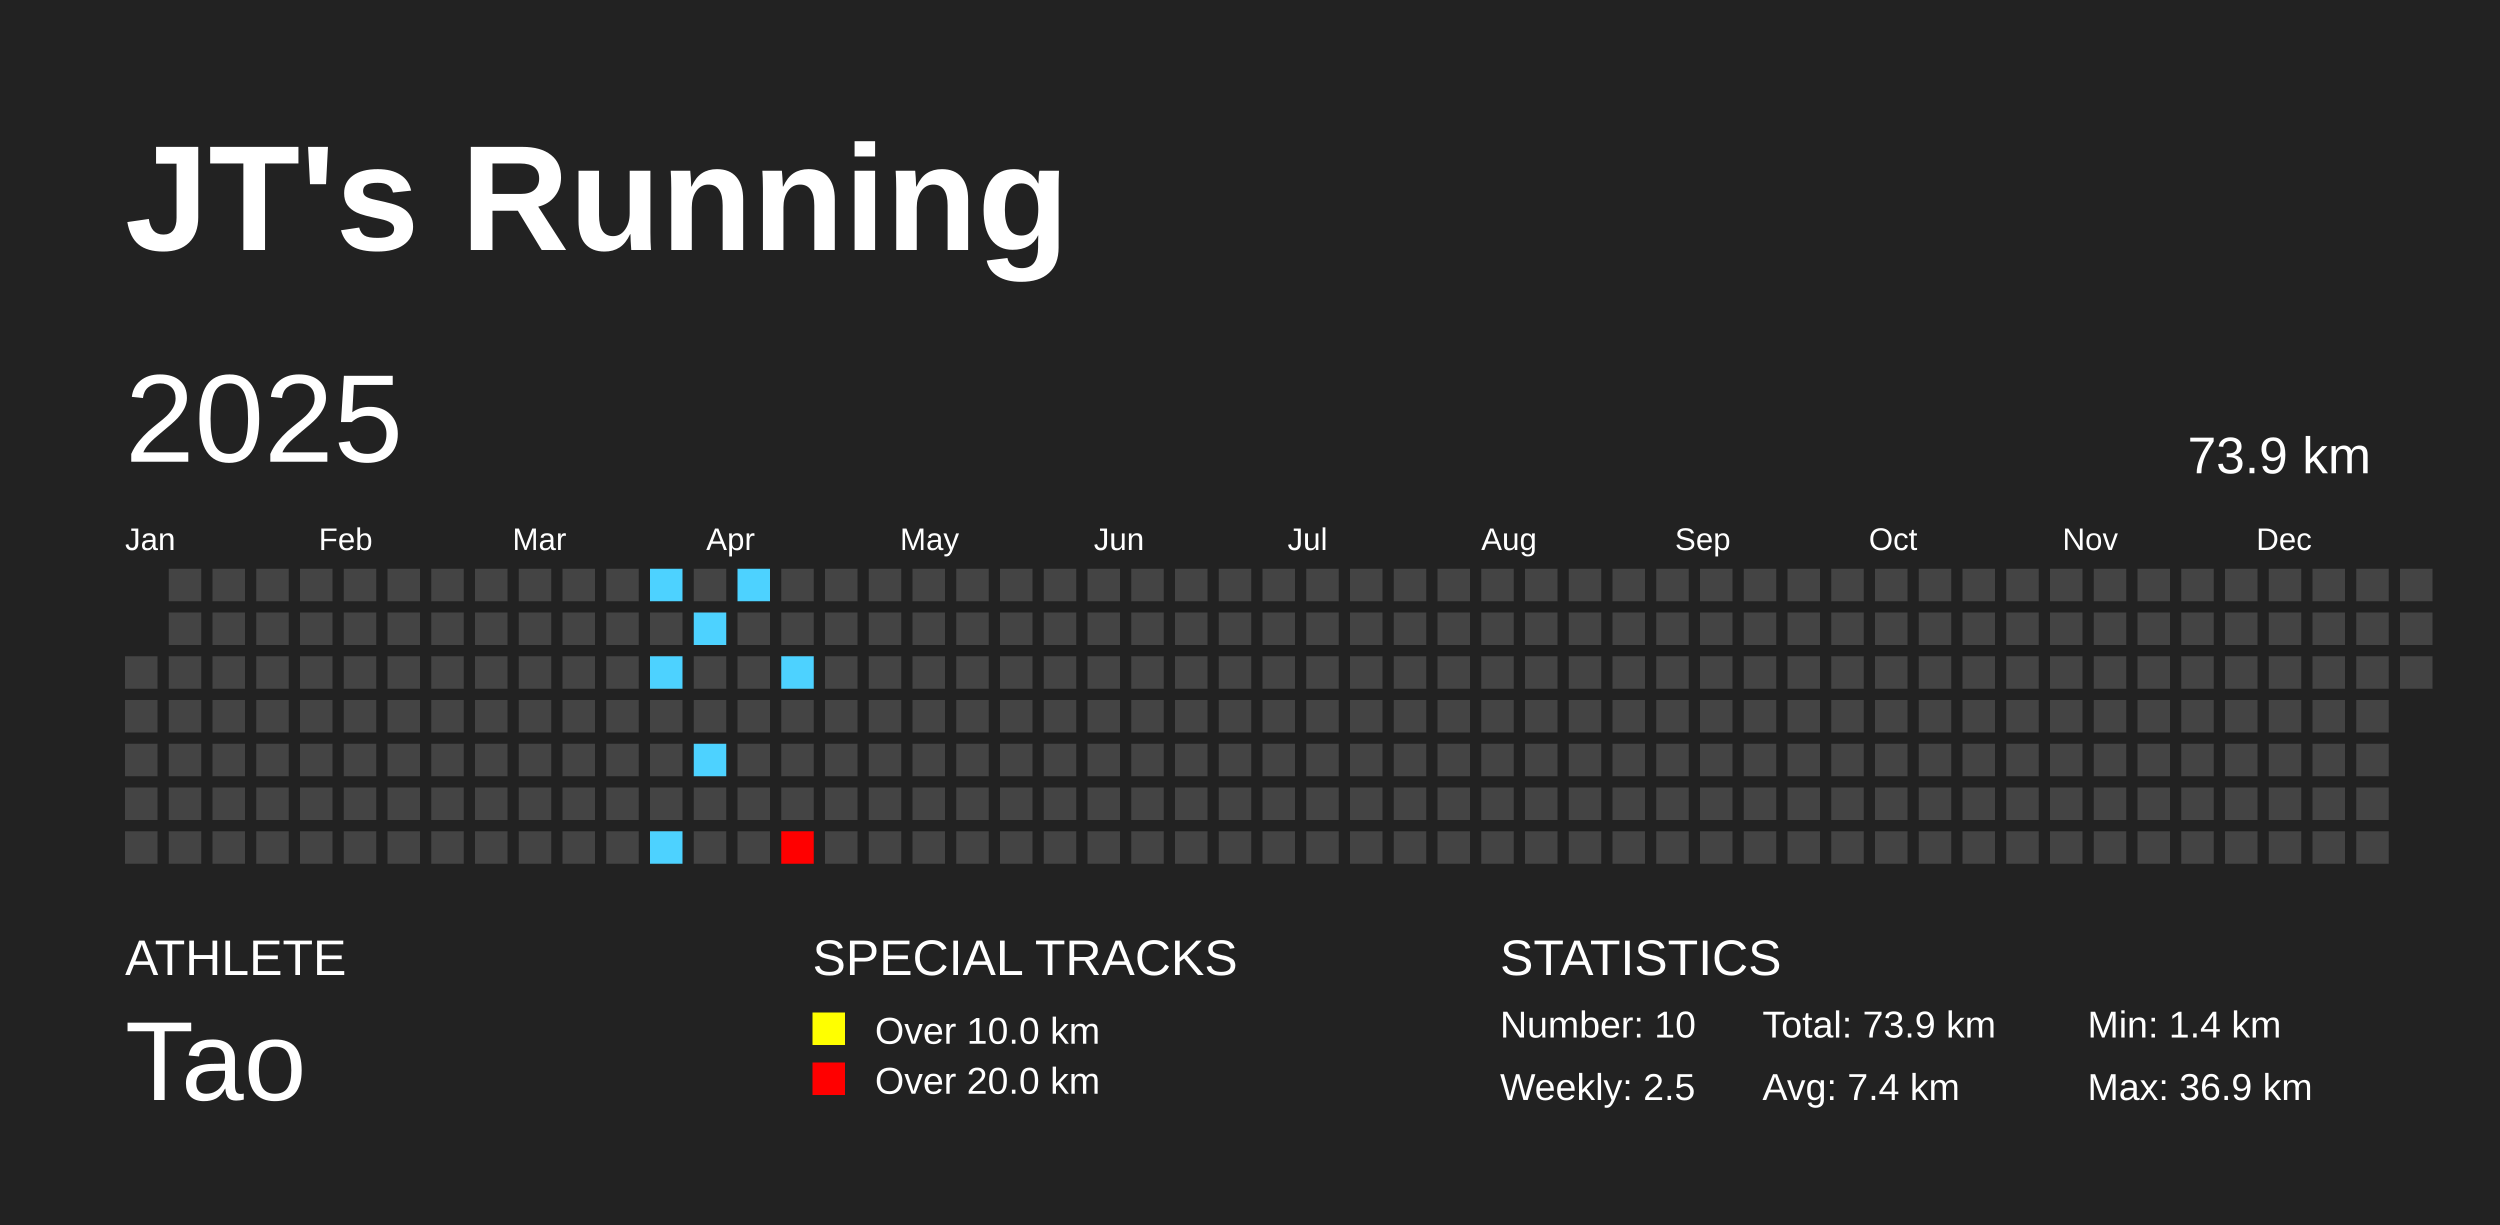
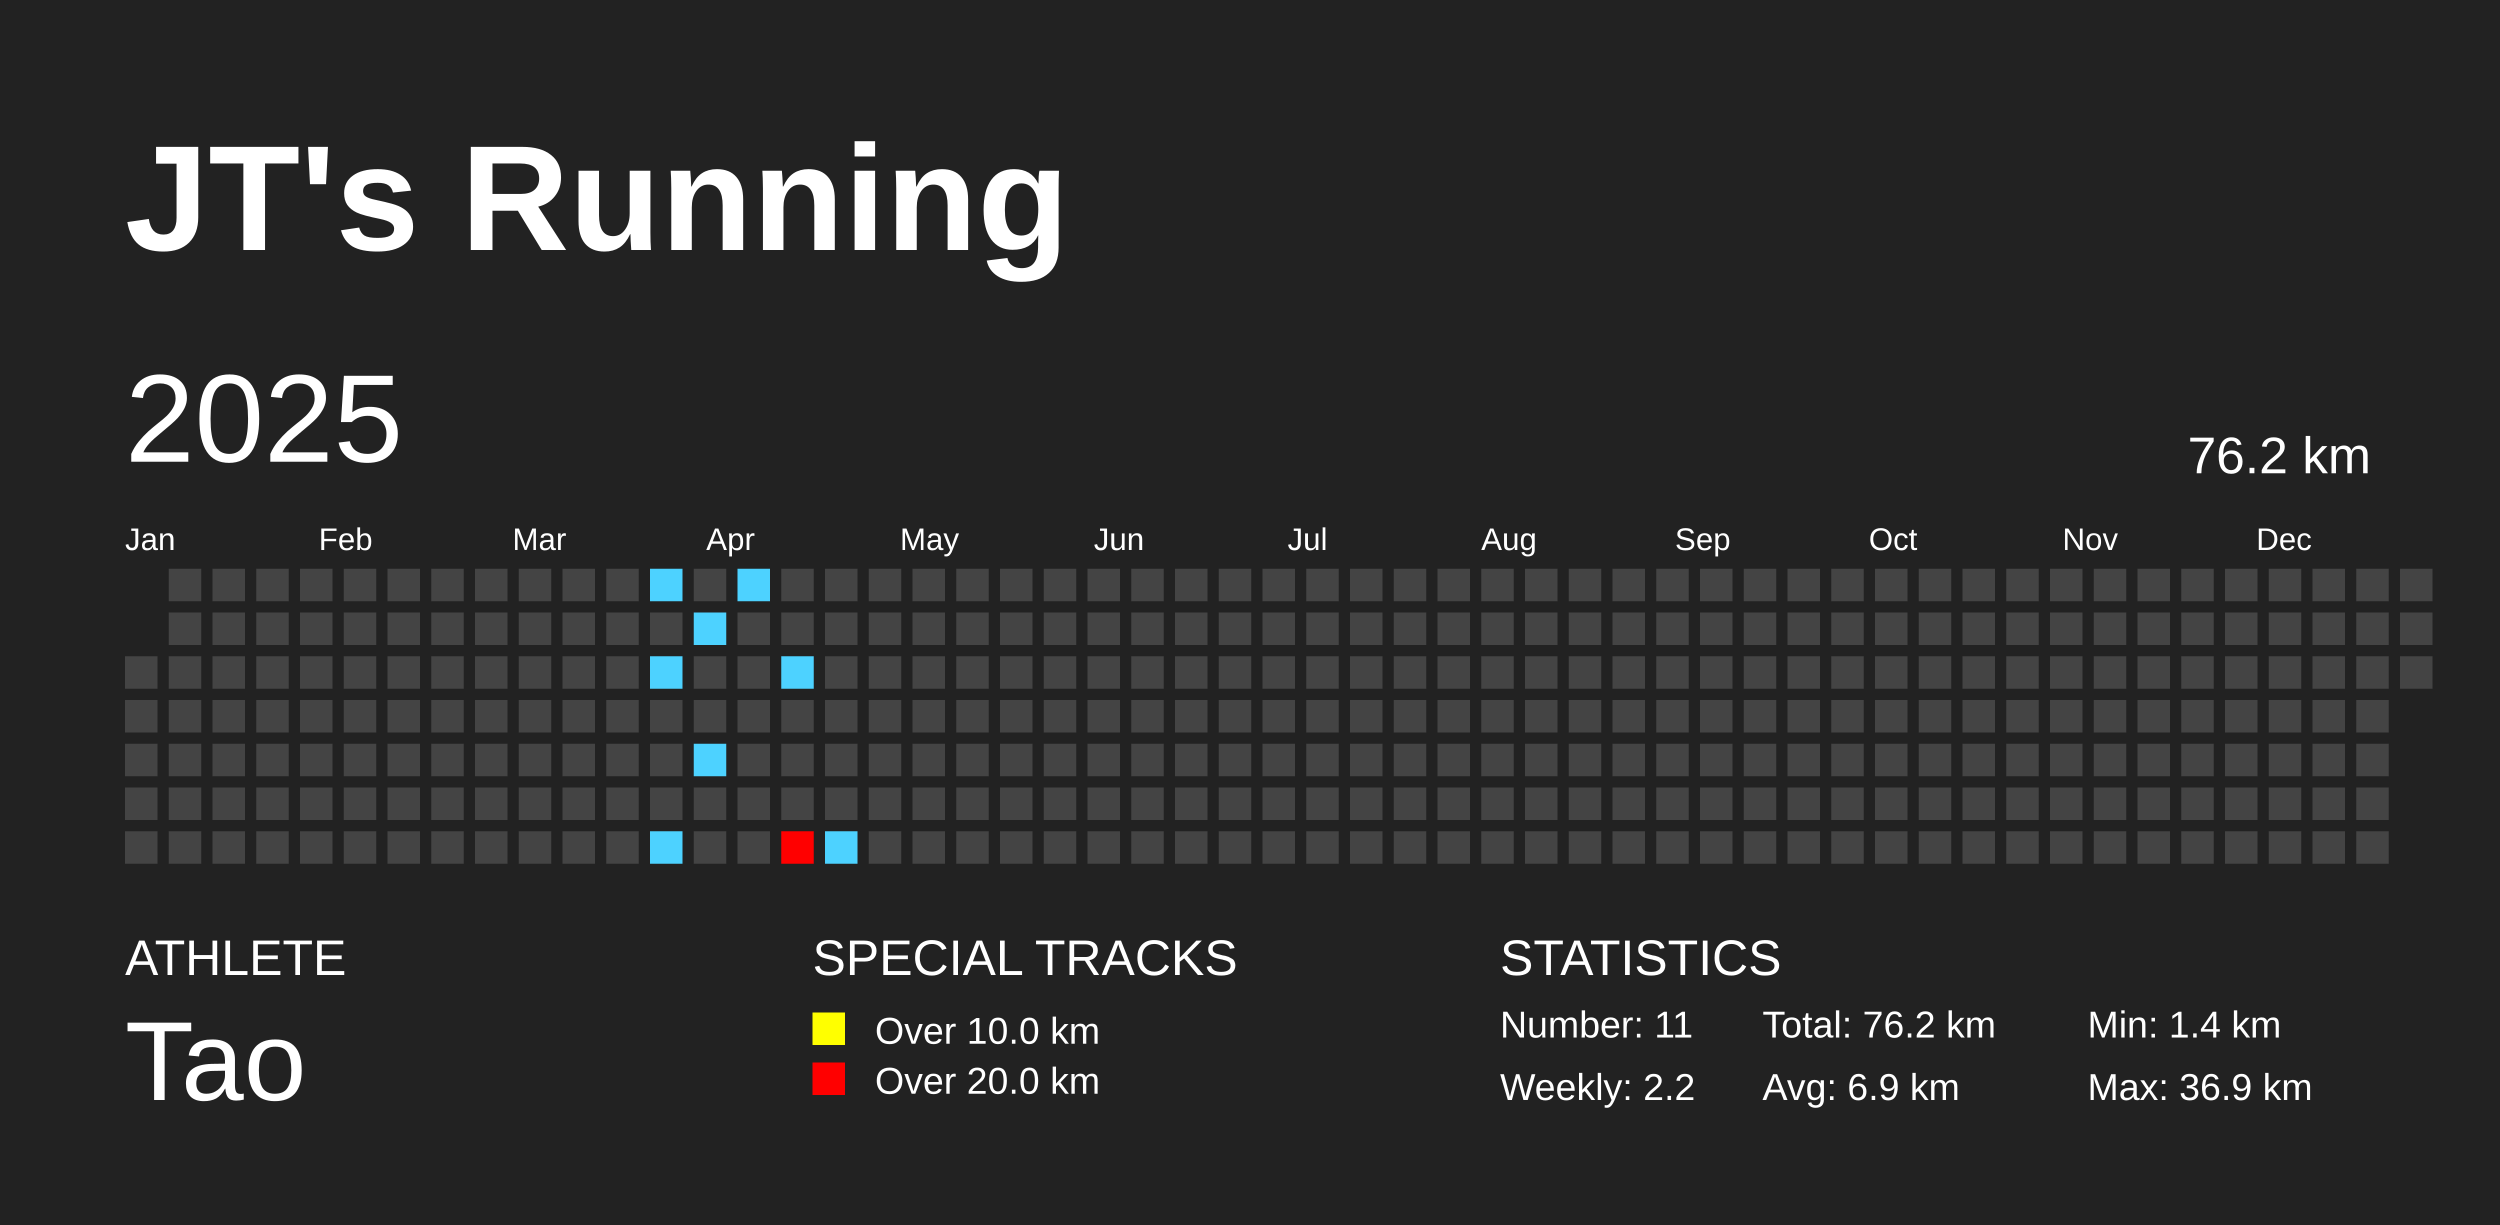
<svg xmlns="http://www.w3.org/2000/svg" baseProfile="full" height="98mm" version="1.1" viewBox="0,0,200,98" width="200mm">
  <defs />
  <rect fill="#222222" height="98" width="200" x="0" y="0" />
  <text fill="#FFFFFF" style="font-size:12px; font-family:Arial; font-weight:bold;" x="10" y="20">JT's Running</text>
  <text fill="#FFFFFF" style="font-size:4px; font-family:Arial" x="10" y="78">ATHLETE</text>
  <text fill="#FFFFFF" style="font-size:9px; font-family:Arial" x="10" y="88">Tao</text>
  <text fill="#FFFFFF" style="font-size:4px; font-family:Arial" x="65" y="78">SPECIAL TRACKS</text>
  <rect fill="yellow" height="2.6" width="2.6" x="65" y="81" />
  <text fill="#FFFFFF" style="font-size:3px; font-family:Arial" x="70" y="83.5">Over 10.0 km</text>
  <rect fill="red" height="2.6" width="2.6" x="65" y="85" />
  <text fill="#FFFFFF" style="font-size:3px; font-family:Arial" x="70" y="87.5">Over 20.0 km</text>
  <text fill="#FFFFFF" style="font-size:4px; font-family:Arial" x="120" y="78">STATISTICS</text>
-   <text fill="#FFFFFF" style="font-size:3px; font-family:Arial" x="120" y="83">Number: 10</text>
-   <text fill="#FFFFFF" style="font-size:3px; font-family:Arial" x="120" y="88">Weekly: 2.5</text>
-   <text fill="#FFFFFF" style="font-size:3px; font-family:Arial" x="141" y="83">Total: 73.9 km</text>
-   <text fill="#FFFFFF" style="font-size:3px; font-family:Arial" x="141" y="88">Avg: 7.4 km</text>
+   <text fill="#FFFFFF" style="font-size:3px; font-family:Arial" x="120" y="83">Number: 11</text>
+   <text fill="#FFFFFF" style="font-size:3px; font-family:Arial" x="120" y="88">Weekly: 2.2</text>
+   <text fill="#FFFFFF" style="font-size:3px; font-family:Arial" x="141" y="83">Total: 76.2 km</text>
+   <text fill="#FFFFFF" style="font-size:3px; font-family:Arial" x="141" y="88">Avg: 6.9 km</text>
  <text fill="#FFFFFF" style="font-size:3px; font-family:Arial" x="167" y="83">Min: 1.4 km</text>
  <text fill="#FFFFFF" style="font-size:3px; font-family:Arial" x="167" y="88">Max: 36.9 km</text>
  <text dominant-baseline="hanging" fill="#FFFFFF" style="font-size:10.0px; font-family:Arial;" x="10" y="30">2025</text>
-   <text dominant-baseline="hanging" fill="#FFFFFF" style="font-size:4.125px; font-family:Arial;" x="175" y="35">73.9 km</text>
+   <text dominant-baseline="hanging" fill="#FFFFFF" style="font-size:4.125px; font-family:Arial;" x="175" y="35">76.2 km</text>
  <text fill="#FFFFFF" style="font-size:2.5px; font-family:Arial" x="10.0" y="44">Jan</text>
  <text fill="#FFFFFF" style="font-size:2.5px; font-family:Arial" x="25.5" y="44">Feb</text>
  <text fill="#FFFFFF" style="font-size:2.5px; font-family:Arial" x="41.0" y="44">Mar</text>
  <text fill="#FFFFFF" style="font-size:2.5px; font-family:Arial" x="56.5" y="44">Apr</text>
  <text fill="#FFFFFF" style="font-size:2.5px; font-family:Arial" x="72.0" y="44">May</text>
  <text fill="#FFFFFF" style="font-size:2.5px; font-family:Arial" x="87.5" y="44">Jun</text>
  <text fill="#FFFFFF" style="font-size:2.5px; font-family:Arial" x="103.0" y="44">Jul</text>
  <text fill="#FFFFFF" style="font-size:2.5px; font-family:Arial" x="118.5" y="44">Aug</text>
  <text fill="#FFFFFF" style="font-size:2.5px; font-family:Arial" x="134.0" y="44">Sep</text>
  <text fill="#FFFFFF" style="font-size:2.5px; font-family:Arial" x="149.5" y="44">Oct</text>
  <text fill="#FFFFFF" style="font-size:2.5px; font-family:Arial" x="165.0" y="44">Nov</text>
  <text fill="#FFFFFF" style="font-size:2.5px; font-family:Arial" x="180.5" y="44">Dec</text>
  <rect fill="#444444" height="2.6" width="2.6" x="10.0" y="52.5" />
  <rect fill="#444444" height="2.6" width="2.6" x="10.0" y="56.0" />
  <rect fill="#444444" height="2.6" width="2.6" x="10.0" y="59.5" />
  <rect fill="#444444" height="2.6" width="2.6" x="10.0" y="63.0" />
  <rect fill="#444444" height="2.6" width="2.6" x="10.0" y="66.5" />
  <rect fill="#444444" height="2.6" width="2.6" x="13.5" y="45.5" />
  <rect fill="#444444" height="2.6" width="2.6" x="13.5" y="49.0" />
  <rect fill="#444444" height="2.6" width="2.6" x="13.5" y="52.5" />
  <rect fill="#444444" height="2.6" width="2.6" x="13.5" y="56.0" />
  <rect fill="#444444" height="2.6" width="2.6" x="13.5" y="59.5" />
  <rect fill="#444444" height="2.6" width="2.6" x="13.5" y="63.0" />
  <rect fill="#444444" height="2.6" width="2.6" x="13.5" y="66.5" />
  <rect fill="#444444" height="2.6" width="2.6" x="17.0" y="45.5" />
  <rect fill="#444444" height="2.6" width="2.6" x="17.0" y="49.0" />
  <rect fill="#444444" height="2.6" width="2.6" x="17.0" y="52.5" />
  <rect fill="#444444" height="2.6" width="2.6" x="17.0" y="56.0" />
  <rect fill="#444444" height="2.6" width="2.6" x="17.0" y="59.5" />
  <rect fill="#444444" height="2.6" width="2.6" x="17.0" y="63.0" />
  <rect fill="#444444" height="2.6" width="2.6" x="17.0" y="66.5" />
  <rect fill="#444444" height="2.6" width="2.6" x="20.5" y="45.5" />
  <rect fill="#444444" height="2.6" width="2.6" x="20.5" y="49.0" />
  <rect fill="#444444" height="2.6" width="2.6" x="20.5" y="52.5" />
  <rect fill="#444444" height="2.6" width="2.6" x="20.5" y="56.0" />
  <rect fill="#444444" height="2.6" width="2.6" x="20.5" y="59.5" />
  <rect fill="#444444" height="2.6" width="2.6" x="20.5" y="63.0" />
  <rect fill="#444444" height="2.6" width="2.6" x="20.5" y="66.5" />
  <rect fill="#444444" height="2.6" width="2.6" x="24.0" y="45.5" />
  <rect fill="#444444" height="2.6" width="2.6" x="24.0" y="49.0" />
  <rect fill="#444444" height="2.6" width="2.6" x="24.0" y="52.5" />
  <rect fill="#444444" height="2.6" width="2.6" x="24.0" y="56.0" />
  <rect fill="#444444" height="2.6" width="2.6" x="24.0" y="59.5" />
  <rect fill="#444444" height="2.6" width="2.6" x="24.0" y="63.0" />
  <rect fill="#444444" height="2.6" width="2.6" x="24.0" y="66.5" />
  <rect fill="#444444" height="2.6" width="2.6" x="27.5" y="45.5" />
  <rect fill="#444444" height="2.6" width="2.6" x="27.5" y="49.0" />
  <rect fill="#444444" height="2.6" width="2.6" x="27.5" y="52.5" />
  <rect fill="#444444" height="2.6" width="2.6" x="27.5" y="56.0" />
  <rect fill="#444444" height="2.6" width="2.6" x="27.5" y="59.5" />
  <rect fill="#444444" height="2.6" width="2.6" x="27.5" y="63.0" />
  <rect fill="#444444" height="2.6" width="2.6" x="27.5" y="66.5" />
  <rect fill="#444444" height="2.6" width="2.6" x="31.0" y="45.5" />
  <rect fill="#444444" height="2.6" width="2.6" x="31.0" y="49.0" />
  <rect fill="#444444" height="2.6" width="2.6" x="31.0" y="52.5" />
  <rect fill="#444444" height="2.6" width="2.6" x="31.0" y="56.0" />
  <rect fill="#444444" height="2.6" width="2.6" x="31.0" y="59.5" />
  <rect fill="#444444" height="2.6" width="2.6" x="31.0" y="63.0" />
  <rect fill="#444444" height="2.6" width="2.6" x="31.0" y="66.5" />
  <rect fill="#444444" height="2.6" width="2.6" x="34.5" y="45.5" />
  <rect fill="#444444" height="2.6" width="2.6" x="34.5" y="49.0" />
  <rect fill="#444444" height="2.6" width="2.6" x="34.5" y="52.5" />
  <rect fill="#444444" height="2.6" width="2.6" x="34.5" y="56.0" />
  <rect fill="#444444" height="2.6" width="2.6" x="34.5" y="59.5" />
  <rect fill="#444444" height="2.6" width="2.6" x="34.5" y="63.0" />
  <rect fill="#444444" height="2.6" width="2.6" x="34.5" y="66.5" />
  <rect fill="#444444" height="2.6" width="2.6" x="38.0" y="45.5" />
  <rect fill="#444444" height="2.6" width="2.6" x="38.0" y="49.0" />
  <rect fill="#444444" height="2.6" width="2.6" x="38.0" y="52.5" />
  <rect fill="#444444" height="2.6" width="2.6" x="38.0" y="56.0" />
  <rect fill="#444444" height="2.6" width="2.6" x="38.0" y="59.5" />
  <rect fill="#444444" height="2.6" width="2.6" x="38.0" y="63.0" />
  <rect fill="#444444" height="2.6" width="2.6" x="38.0" y="66.5" />
  <rect fill="#444444" height="2.6" width="2.6" x="41.5" y="45.5" />
  <rect fill="#444444" height="2.6" width="2.6" x="41.5" y="49.0" />
  <rect fill="#444444" height="2.6" width="2.6" x="41.5" y="52.5" />
  <rect fill="#444444" height="2.6" width="2.6" x="41.5" y="56.0" />
  <rect fill="#444444" height="2.6" width="2.6" x="41.5" y="59.5" />
  <rect fill="#444444" height="2.6" width="2.6" x="41.5" y="63.0" />
  <rect fill="#444444" height="2.6" width="2.6" x="41.5" y="66.5" />
  <rect fill="#444444" height="2.6" width="2.6" x="45.0" y="45.5" />
  <rect fill="#444444" height="2.6" width="2.6" x="45.0" y="49.0" />
  <rect fill="#444444" height="2.6" width="2.6" x="45.0" y="52.5" />
  <rect fill="#444444" height="2.6" width="2.6" x="45.0" y="56.0" />
  <rect fill="#444444" height="2.6" width="2.6" x="45.0" y="59.5" />
  <rect fill="#444444" height="2.6" width="2.6" x="45.0" y="63.0" />
  <rect fill="#444444" height="2.6" width="2.6" x="45.0" y="66.5" />
  <rect fill="#444444" height="2.6" width="2.6" x="48.5" y="45.5" />
  <rect fill="#444444" height="2.6" width="2.6" x="48.5" y="49.0" />
  <rect fill="#444444" height="2.6" width="2.6" x="48.5" y="52.5" />
  <rect fill="#444444" height="2.6" width="2.6" x="48.5" y="56.0" />
  <rect fill="#444444" height="2.6" width="2.6" x="48.5" y="59.5" />
  <rect fill="#444444" height="2.6" width="2.6" x="48.5" y="63.0" />
  <rect fill="#444444" height="2.6" width="2.6" x="48.5" y="66.5" />
  <rect fill="#4dd2ff" height="2.6" width="2.6" x="52.0" y="45.5" />
  <rect fill="#444444" height="2.6" width="2.6" x="52.0" y="49.0" />
  <rect fill="#4dd2ff" height="2.6" width="2.6" x="52.0" y="52.5" />
  <rect fill="#444444" height="2.6" width="2.6" x="52.0" y="56.0" />
  <rect fill="#444444" height="2.6" width="2.6" x="52.0" y="59.5" />
  <rect fill="#444444" height="2.6" width="2.6" x="52.0" y="63.0" />
  <rect fill="#4dd2ff" height="2.6" width="2.6" x="52.0" y="66.5" />
  <rect fill="#444444" height="2.6" width="2.6" x="55.5" y="45.5" />
  <rect fill="#4dd2ff" height="2.6" width="2.6" x="55.5" y="49.0" />
  <rect fill="#444444" height="2.6" width="2.6" x="55.5" y="52.5" />
  <rect fill="#444444" height="2.6" width="2.6" x="55.5" y="56.0" />
  <rect fill="#4dd2ff" height="2.6" width="2.6" x="55.5" y="59.5" />
  <rect fill="#444444" height="2.6" width="2.6" x="55.5" y="63.0" />
  <rect fill="#444444" height="2.6" width="2.6" x="55.5" y="66.5" />
  <rect fill="#4dd2ff" height="2.6" width="2.6" x="59.0" y="45.5" />
  <rect fill="#444444" height="2.6" width="2.6" x="59.0" y="49.0" />
  <rect fill="#444444" height="2.6" width="2.6" x="59.0" y="52.5" />
  <rect fill="#444444" height="2.6" width="2.6" x="59.0" y="56.0" />
  <rect fill="#444444" height="2.6" width="2.6" x="59.0" y="59.5" />
  <rect fill="#444444" height="2.6" width="2.6" x="59.0" y="63.0" />
  <rect fill="#444444" height="2.6" width="2.6" x="59.0" y="66.5" />
  <rect fill="#444444" height="2.6" width="2.6" x="62.5" y="45.5" />
  <rect fill="#444444" height="2.6" width="2.6" x="62.5" y="49.0" />
  <rect fill="#4dd2ff" height="2.6" width="2.6" x="62.5" y="52.5" />
  <rect fill="#444444" height="2.6" width="2.6" x="62.5" y="56.0" />
  <rect fill="#444444" height="2.6" width="2.6" x="62.5" y="59.5" />
  <rect fill="#444444" height="2.6" width="2.6" x="62.5" y="63.0" />
  <rect fill="red" height="2.6" width="2.6" x="62.5" y="66.5" />
  <rect fill="#444444" height="2.6" width="2.6" x="66.0" y="45.5" />
  <rect fill="#444444" height="2.6" width="2.6" x="66.0" y="49.0" />
  <rect fill="#444444" height="2.6" width="2.6" x="66.0" y="52.5" />
  <rect fill="#444444" height="2.6" width="2.6" x="66.0" y="56.0" />
  <rect fill="#444444" height="2.6" width="2.6" x="66.0" y="59.5" />
  <rect fill="#444444" height="2.6" width="2.6" x="66.0" y="63.0" />
-   <rect fill="#444444" height="2.6" width="2.6" x="66.0" y="66.5" />
+   <rect fill="#4dd2ff" height="2.6" width="2.6" x="66.0" y="66.5" />
  <rect fill="#444444" height="2.6" width="2.6" x="69.5" y="45.5" />
  <rect fill="#444444" height="2.6" width="2.6" x="69.5" y="49.0" />
  <rect fill="#444444" height="2.6" width="2.6" x="69.5" y="52.5" />
  <rect fill="#444444" height="2.6" width="2.6" x="69.5" y="56.0" />
  <rect fill="#444444" height="2.6" width="2.6" x="69.5" y="59.5" />
  <rect fill="#444444" height="2.6" width="2.6" x="69.5" y="63.0" />
  <rect fill="#444444" height="2.6" width="2.6" x="69.5" y="66.5" />
  <rect fill="#444444" height="2.6" width="2.6" x="73.0" y="45.5" />
  <rect fill="#444444" height="2.6" width="2.6" x="73.0" y="49.0" />
  <rect fill="#444444" height="2.6" width="2.6" x="73.0" y="52.5" />
  <rect fill="#444444" height="2.6" width="2.6" x="73.0" y="56.0" />
  <rect fill="#444444" height="2.6" width="2.6" x="73.0" y="59.5" />
  <rect fill="#444444" height="2.6" width="2.6" x="73.0" y="63.0" />
  <rect fill="#444444" height="2.6" width="2.6" x="73.0" y="66.5" />
  <rect fill="#444444" height="2.6" width="2.6" x="76.5" y="45.5" />
  <rect fill="#444444" height="2.6" width="2.6" x="76.5" y="49.0" />
  <rect fill="#444444" height="2.6" width="2.6" x="76.5" y="52.5" />
  <rect fill="#444444" height="2.6" width="2.6" x="76.5" y="56.0" />
  <rect fill="#444444" height="2.6" width="2.6" x="76.5" y="59.5" />
  <rect fill="#444444" height="2.6" width="2.6" x="76.5" y="63.0" />
  <rect fill="#444444" height="2.6" width="2.6" x="76.5" y="66.5" />
  <rect fill="#444444" height="2.6" width="2.6" x="80.0" y="45.5" />
  <rect fill="#444444" height="2.6" width="2.6" x="80.0" y="49.0" />
  <rect fill="#444444" height="2.6" width="2.6" x="80.0" y="52.5" />
  <rect fill="#444444" height="2.6" width="2.6" x="80.0" y="56.0" />
  <rect fill="#444444" height="2.6" width="2.6" x="80.0" y="59.5" />
  <rect fill="#444444" height="2.6" width="2.6" x="80.0" y="63.0" />
  <rect fill="#444444" height="2.6" width="2.6" x="80.0" y="66.5" />
  <rect fill="#444444" height="2.6" width="2.6" x="83.5" y="45.5" />
  <rect fill="#444444" height="2.6" width="2.6" x="83.5" y="49.0" />
  <rect fill="#444444" height="2.6" width="2.6" x="83.5" y="52.5" />
  <rect fill="#444444" height="2.6" width="2.6" x="83.5" y="56.0" />
  <rect fill="#444444" height="2.6" width="2.6" x="83.5" y="59.5" />
  <rect fill="#444444" height="2.6" width="2.6" x="83.5" y="63.0" />
  <rect fill="#444444" height="2.6" width="2.6" x="83.5" y="66.5" />
  <rect fill="#444444" height="2.6" width="2.6" x="87.0" y="45.5" />
  <rect fill="#444444" height="2.6" width="2.6" x="87.0" y="49.0" />
  <rect fill="#444444" height="2.6" width="2.6" x="87.0" y="52.5" />
  <rect fill="#444444" height="2.6" width="2.6" x="87.0" y="56.0" />
  <rect fill="#444444" height="2.6" width="2.6" x="87.0" y="59.5" />
  <rect fill="#444444" height="2.6" width="2.6" x="87.0" y="63.0" />
  <rect fill="#444444" height="2.6" width="2.6" x="87.0" y="66.5" />
  <rect fill="#444444" height="2.6" width="2.6" x="90.5" y="45.5" />
  <rect fill="#444444" height="2.6" width="2.6" x="90.5" y="49.0" />
  <rect fill="#444444" height="2.6" width="2.6" x="90.5" y="52.5" />
  <rect fill="#444444" height="2.6" width="2.6" x="90.5" y="56.0" />
  <rect fill="#444444" height="2.6" width="2.6" x="90.5" y="59.5" />
  <rect fill="#444444" height="2.6" width="2.6" x="90.5" y="63.0" />
  <rect fill="#444444" height="2.6" width="2.6" x="90.5" y="66.5" />
  <rect fill="#444444" height="2.6" width="2.6" x="94.0" y="45.5" />
  <rect fill="#444444" height="2.6" width="2.6" x="94.0" y="49.0" />
  <rect fill="#444444" height="2.6" width="2.6" x="94.0" y="52.5" />
  <rect fill="#444444" height="2.6" width="2.6" x="94.0" y="56.0" />
  <rect fill="#444444" height="2.6" width="2.6" x="94.0" y="59.5" />
  <rect fill="#444444" height="2.6" width="2.6" x="94.0" y="63.0" />
  <rect fill="#444444" height="2.6" width="2.6" x="94.0" y="66.5" />
  <rect fill="#444444" height="2.6" width="2.6" x="97.5" y="45.5" />
  <rect fill="#444444" height="2.6" width="2.6" x="97.5" y="49.0" />
  <rect fill="#444444" height="2.6" width="2.6" x="97.5" y="52.5" />
  <rect fill="#444444" height="2.6" width="2.6" x="97.5" y="56.0" />
  <rect fill="#444444" height="2.6" width="2.6" x="97.5" y="59.5" />
  <rect fill="#444444" height="2.6" width="2.6" x="97.5" y="63.0" />
  <rect fill="#444444" height="2.6" width="2.6" x="97.5" y="66.5" />
  <rect fill="#444444" height="2.6" width="2.6" x="101.0" y="45.5" />
  <rect fill="#444444" height="2.6" width="2.6" x="101.0" y="49.0" />
  <rect fill="#444444" height="2.6" width="2.6" x="101.0" y="52.5" />
  <rect fill="#444444" height="2.6" width="2.6" x="101.0" y="56.0" />
  <rect fill="#444444" height="2.6" width="2.6" x="101.0" y="59.5" />
  <rect fill="#444444" height="2.6" width="2.6" x="101.0" y="63.0" />
  <rect fill="#444444" height="2.6" width="2.6" x="101.0" y="66.5" />
  <rect fill="#444444" height="2.6" width="2.6" x="104.5" y="45.5" />
  <rect fill="#444444" height="2.6" width="2.6" x="104.5" y="49.0" />
  <rect fill="#444444" height="2.6" width="2.6" x="104.5" y="52.5" />
  <rect fill="#444444" height="2.6" width="2.6" x="104.5" y="56.0" />
  <rect fill="#444444" height="2.6" width="2.6" x="104.5" y="59.5" />
  <rect fill="#444444" height="2.6" width="2.6" x="104.5" y="63.0" />
  <rect fill="#444444" height="2.6" width="2.6" x="104.5" y="66.5" />
  <rect fill="#444444" height="2.6" width="2.6" x="108.0" y="45.5" />
  <rect fill="#444444" height="2.6" width="2.6" x="108.0" y="49.0" />
  <rect fill="#444444" height="2.6" width="2.6" x="108.0" y="52.5" />
  <rect fill="#444444" height="2.6" width="2.6" x="108.0" y="56.0" />
  <rect fill="#444444" height="2.6" width="2.6" x="108.0" y="59.5" />
  <rect fill="#444444" height="2.6" width="2.6" x="108.0" y="63.0" />
  <rect fill="#444444" height="2.6" width="2.6" x="108.0" y="66.5" />
  <rect fill="#444444" height="2.6" width="2.6" x="111.5" y="45.5" />
  <rect fill="#444444" height="2.6" width="2.6" x="111.5" y="49.0" />
  <rect fill="#444444" height="2.6" width="2.6" x="111.5" y="52.5" />
  <rect fill="#444444" height="2.6" width="2.6" x="111.5" y="56.0" />
  <rect fill="#444444" height="2.6" width="2.6" x="111.5" y="59.5" />
  <rect fill="#444444" height="2.6" width="2.6" x="111.5" y="63.0" />
  <rect fill="#444444" height="2.6" width="2.6" x="111.5" y="66.5" />
  <rect fill="#444444" height="2.6" width="2.6" x="115.0" y="45.5" />
  <rect fill="#444444" height="2.6" width="2.6" x="115.0" y="49.0" />
  <rect fill="#444444" height="2.6" width="2.6" x="115.0" y="52.5" />
  <rect fill="#444444" height="2.6" width="2.6" x="115.0" y="56.0" />
  <rect fill="#444444" height="2.6" width="2.6" x="115.0" y="59.5" />
  <rect fill="#444444" height="2.6" width="2.6" x="115.0" y="63.0" />
  <rect fill="#444444" height="2.6" width="2.6" x="115.0" y="66.5" />
  <rect fill="#444444" height="2.6" width="2.6" x="118.5" y="45.5" />
  <rect fill="#444444" height="2.6" width="2.6" x="118.5" y="49.0" />
  <rect fill="#444444" height="2.6" width="2.6" x="118.5" y="52.5" />
  <rect fill="#444444" height="2.6" width="2.6" x="118.5" y="56.0" />
  <rect fill="#444444" height="2.6" width="2.6" x="118.5" y="59.5" />
  <rect fill="#444444" height="2.6" width="2.6" x="118.5" y="63.0" />
  <rect fill="#444444" height="2.6" width="2.6" x="118.5" y="66.5" />
  <rect fill="#444444" height="2.6" width="2.6" x="122.0" y="45.5" />
  <rect fill="#444444" height="2.6" width="2.6" x="122.0" y="49.0" />
  <rect fill="#444444" height="2.6" width="2.6" x="122.0" y="52.5" />
  <rect fill="#444444" height="2.6" width="2.6" x="122.0" y="56.0" />
  <rect fill="#444444" height="2.6" width="2.6" x="122.0" y="59.5" />
  <rect fill="#444444" height="2.6" width="2.6" x="122.0" y="63.0" />
  <rect fill="#444444" height="2.6" width="2.6" x="122.0" y="66.5" />
  <rect fill="#444444" height="2.6" width="2.6" x="125.5" y="45.5" />
  <rect fill="#444444" height="2.6" width="2.6" x="125.5" y="49.0" />
  <rect fill="#444444" height="2.6" width="2.6" x="125.5" y="52.5" />
  <rect fill="#444444" height="2.6" width="2.6" x="125.5" y="56.0" />
  <rect fill="#444444" height="2.6" width="2.6" x="125.5" y="59.5" />
  <rect fill="#444444" height="2.6" width="2.6" x="125.5" y="63.0" />
  <rect fill="#444444" height="2.6" width="2.6" x="125.5" y="66.5" />
  <rect fill="#444444" height="2.6" width="2.6" x="129.0" y="45.5" />
  <rect fill="#444444" height="2.6" width="2.6" x="129.0" y="49.0" />
  <rect fill="#444444" height="2.6" width="2.6" x="129.0" y="52.5" />
  <rect fill="#444444" height="2.6" width="2.6" x="129.0" y="56.0" />
  <rect fill="#444444" height="2.6" width="2.6" x="129.0" y="59.5" />
  <rect fill="#444444" height="2.6" width="2.6" x="129.0" y="63.0" />
  <rect fill="#444444" height="2.6" width="2.6" x="129.0" y="66.5" />
  <rect fill="#444444" height="2.6" width="2.6" x="132.5" y="45.5" />
  <rect fill="#444444" height="2.6" width="2.6" x="132.5" y="49.0" />
  <rect fill="#444444" height="2.6" width="2.6" x="132.5" y="52.5" />
  <rect fill="#444444" height="2.6" width="2.6" x="132.5" y="56.0" />
  <rect fill="#444444" height="2.6" width="2.6" x="132.5" y="59.5" />
  <rect fill="#444444" height="2.6" width="2.6" x="132.5" y="63.0" />
  <rect fill="#444444" height="2.6" width="2.6" x="132.5" y="66.5" />
  <rect fill="#444444" height="2.6" width="2.6" x="136.0" y="45.5" />
  <rect fill="#444444" height="2.6" width="2.6" x="136.0" y="49.0" />
  <rect fill="#444444" height="2.6" width="2.6" x="136.0" y="52.5" />
  <rect fill="#444444" height="2.6" width="2.6" x="136.0" y="56.0" />
  <rect fill="#444444" height="2.6" width="2.6" x="136.0" y="59.5" />
  <rect fill="#444444" height="2.6" width="2.6" x="136.0" y="63.0" />
  <rect fill="#444444" height="2.6" width="2.6" x="136.0" y="66.5" />
  <rect fill="#444444" height="2.6" width="2.6" x="139.5" y="45.5" />
  <rect fill="#444444" height="2.6" width="2.6" x="139.5" y="49.0" />
  <rect fill="#444444" height="2.6" width="2.6" x="139.5" y="52.5" />
  <rect fill="#444444" height="2.6" width="2.6" x="139.5" y="56.0" />
  <rect fill="#444444" height="2.6" width="2.6" x="139.5" y="59.5" />
  <rect fill="#444444" height="2.6" width="2.6" x="139.5" y="63.0" />
  <rect fill="#444444" height="2.6" width="2.6" x="139.5" y="66.5" />
  <rect fill="#444444" height="2.6" width="2.6" x="143.0" y="45.5" />
  <rect fill="#444444" height="2.6" width="2.6" x="143.0" y="49.0" />
  <rect fill="#444444" height="2.6" width="2.6" x="143.0" y="52.5" />
  <rect fill="#444444" height="2.6" width="2.6" x="143.0" y="56.0" />
  <rect fill="#444444" height="2.6" width="2.6" x="143.0" y="59.5" />
  <rect fill="#444444" height="2.6" width="2.6" x="143.0" y="63.0" />
  <rect fill="#444444" height="2.6" width="2.6" x="143.0" y="66.5" />
  <rect fill="#444444" height="2.6" width="2.6" x="146.5" y="45.5" />
  <rect fill="#444444" height="2.6" width="2.6" x="146.5" y="49.0" />
  <rect fill="#444444" height="2.6" width="2.6" x="146.5" y="52.5" />
  <rect fill="#444444" height="2.6" width="2.6" x="146.5" y="56.0" />
  <rect fill="#444444" height="2.6" width="2.6" x="146.5" y="59.5" />
  <rect fill="#444444" height="2.6" width="2.6" x="146.5" y="63.0" />
  <rect fill="#444444" height="2.6" width="2.6" x="146.5" y="66.5" />
  <rect fill="#444444" height="2.6" width="2.6" x="150.0" y="45.5" />
  <rect fill="#444444" height="2.6" width="2.6" x="150.0" y="49.0" />
  <rect fill="#444444" height="2.6" width="2.6" x="150.0" y="52.5" />
  <rect fill="#444444" height="2.6" width="2.6" x="150.0" y="56.0" />
  <rect fill="#444444" height="2.6" width="2.6" x="150.0" y="59.5" />
  <rect fill="#444444" height="2.6" width="2.6" x="150.0" y="63.0" />
  <rect fill="#444444" height="2.6" width="2.6" x="150.0" y="66.5" />
  <rect fill="#444444" height="2.6" width="2.6" x="153.5" y="45.5" />
  <rect fill="#444444" height="2.6" width="2.6" x="153.5" y="49.0" />
  <rect fill="#444444" height="2.6" width="2.6" x="153.5" y="52.5" />
  <rect fill="#444444" height="2.6" width="2.6" x="153.5" y="56.0" />
  <rect fill="#444444" height="2.6" width="2.6" x="153.5" y="59.5" />
  <rect fill="#444444" height="2.6" width="2.6" x="153.5" y="63.0" />
  <rect fill="#444444" height="2.6" width="2.6" x="153.5" y="66.5" />
  <rect fill="#444444" height="2.6" width="2.6" x="157.0" y="45.5" />
  <rect fill="#444444" height="2.6" width="2.6" x="157.0" y="49.0" />
  <rect fill="#444444" height="2.6" width="2.6" x="157.0" y="52.5" />
  <rect fill="#444444" height="2.6" width="2.6" x="157.0" y="56.0" />
  <rect fill="#444444" height="2.6" width="2.6" x="157.0" y="59.5" />
  <rect fill="#444444" height="2.6" width="2.6" x="157.0" y="63.0" />
  <rect fill="#444444" height="2.6" width="2.6" x="157.0" y="66.5" />
  <rect fill="#444444" height="2.6" width="2.6" x="160.5" y="45.5" />
  <rect fill="#444444" height="2.6" width="2.6" x="160.5" y="49.0" />
  <rect fill="#444444" height="2.6" width="2.6" x="160.5" y="52.5" />
  <rect fill="#444444" height="2.6" width="2.6" x="160.5" y="56.0" />
  <rect fill="#444444" height="2.6" width="2.6" x="160.5" y="59.5" />
  <rect fill="#444444" height="2.6" width="2.6" x="160.5" y="63.0" />
  <rect fill="#444444" height="2.6" width="2.6" x="160.5" y="66.5" />
  <rect fill="#444444" height="2.6" width="2.6" x="164.0" y="45.5" />
  <rect fill="#444444" height="2.6" width="2.6" x="164.0" y="49.0" />
  <rect fill="#444444" height="2.6" width="2.6" x="164.0" y="52.5" />
  <rect fill="#444444" height="2.6" width="2.6" x="164.0" y="56.0" />
  <rect fill="#444444" height="2.6" width="2.6" x="164.0" y="59.5" />
  <rect fill="#444444" height="2.6" width="2.6" x="164.0" y="63.0" />
  <rect fill="#444444" height="2.6" width="2.6" x="164.0" y="66.5" />
  <rect fill="#444444" height="2.6" width="2.6" x="167.5" y="45.5" />
  <rect fill="#444444" height="2.6" width="2.6" x="167.5" y="49.0" />
  <rect fill="#444444" height="2.6" width="2.6" x="167.5" y="52.5" />
  <rect fill="#444444" height="2.6" width="2.6" x="167.5" y="56.0" />
  <rect fill="#444444" height="2.6" width="2.6" x="167.5" y="59.5" />
  <rect fill="#444444" height="2.6" width="2.6" x="167.5" y="63.0" />
  <rect fill="#444444" height="2.6" width="2.6" x="167.5" y="66.5" />
  <rect fill="#444444" height="2.6" width="2.6" x="171.0" y="45.5" />
  <rect fill="#444444" height="2.6" width="2.6" x="171.0" y="49.0" />
  <rect fill="#444444" height="2.6" width="2.6" x="171.0" y="52.5" />
  <rect fill="#444444" height="2.6" width="2.6" x="171.0" y="56.0" />
  <rect fill="#444444" height="2.6" width="2.6" x="171.0" y="59.5" />
  <rect fill="#444444" height="2.6" width="2.6" x="171.0" y="63.0" />
  <rect fill="#444444" height="2.6" width="2.6" x="171.0" y="66.5" />
  <rect fill="#444444" height="2.6" width="2.6" x="174.5" y="45.5" />
  <rect fill="#444444" height="2.6" width="2.6" x="174.5" y="49.0" />
  <rect fill="#444444" height="2.6" width="2.6" x="174.5" y="52.5" />
  <rect fill="#444444" height="2.6" width="2.6" x="174.5" y="56.0" />
  <rect fill="#444444" height="2.6" width="2.6" x="174.5" y="59.5" />
  <rect fill="#444444" height="2.6" width="2.6" x="174.5" y="63.0" />
  <rect fill="#444444" height="2.6" width="2.6" x="174.5" y="66.5" />
  <rect fill="#444444" height="2.6" width="2.6" x="178.0" y="45.5" />
  <rect fill="#444444" height="2.6" width="2.6" x="178.0" y="49.0" />
  <rect fill="#444444" height="2.6" width="2.6" x="178.0" y="52.5" />
  <rect fill="#444444" height="2.6" width="2.6" x="178.0" y="56.0" />
  <rect fill="#444444" height="2.6" width="2.6" x="178.0" y="59.5" />
  <rect fill="#444444" height="2.6" width="2.6" x="178.0" y="63.0" />
  <rect fill="#444444" height="2.6" width="2.6" x="178.0" y="66.5" />
  <rect fill="#444444" height="2.6" width="2.6" x="181.5" y="45.5" />
  <rect fill="#444444" height="2.6" width="2.6" x="181.5" y="49.0" />
  <rect fill="#444444" height="2.6" width="2.6" x="181.5" y="52.5" />
  <rect fill="#444444" height="2.6" width="2.6" x="181.5" y="56.0" />
  <rect fill="#444444" height="2.6" width="2.6" x="181.5" y="59.5" />
  <rect fill="#444444" height="2.6" width="2.6" x="181.5" y="63.0" />
  <rect fill="#444444" height="2.6" width="2.6" x="181.5" y="66.5" />
  <rect fill="#444444" height="2.6" width="2.6" x="185.0" y="45.5" />
  <rect fill="#444444" height="2.6" width="2.6" x="185.0" y="49.0" />
  <rect fill="#444444" height="2.6" width="2.6" x="185.0" y="52.5" />
  <rect fill="#444444" height="2.6" width="2.6" x="185.0" y="56.0" />
  <rect fill="#444444" height="2.6" width="2.6" x="185.0" y="59.5" />
  <rect fill="#444444" height="2.6" width="2.6" x="185.0" y="63.0" />
  <rect fill="#444444" height="2.6" width="2.6" x="185.0" y="66.5" />
  <rect fill="#444444" height="2.6" width="2.6" x="188.5" y="45.5" />
  <rect fill="#444444" height="2.6" width="2.6" x="188.5" y="49.0" />
  <rect fill="#444444" height="2.6" width="2.6" x="188.5" y="52.5" />
  <rect fill="#444444" height="2.6" width="2.6" x="188.5" y="56.0" />
  <rect fill="#444444" height="2.6" width="2.6" x="188.5" y="59.5" />
  <rect fill="#444444" height="2.6" width="2.6" x="188.5" y="63.0" />
  <rect fill="#444444" height="2.6" width="2.6" x="188.5" y="66.5" />
  <rect fill="#444444" height="2.6" width="2.6" x="192.0" y="45.5" />
  <rect fill="#444444" height="2.6" width="2.6" x="192.0" y="49.0" />
  <rect fill="#444444" height="2.6" width="2.6" x="192.0" y="52.5" />
</svg>
